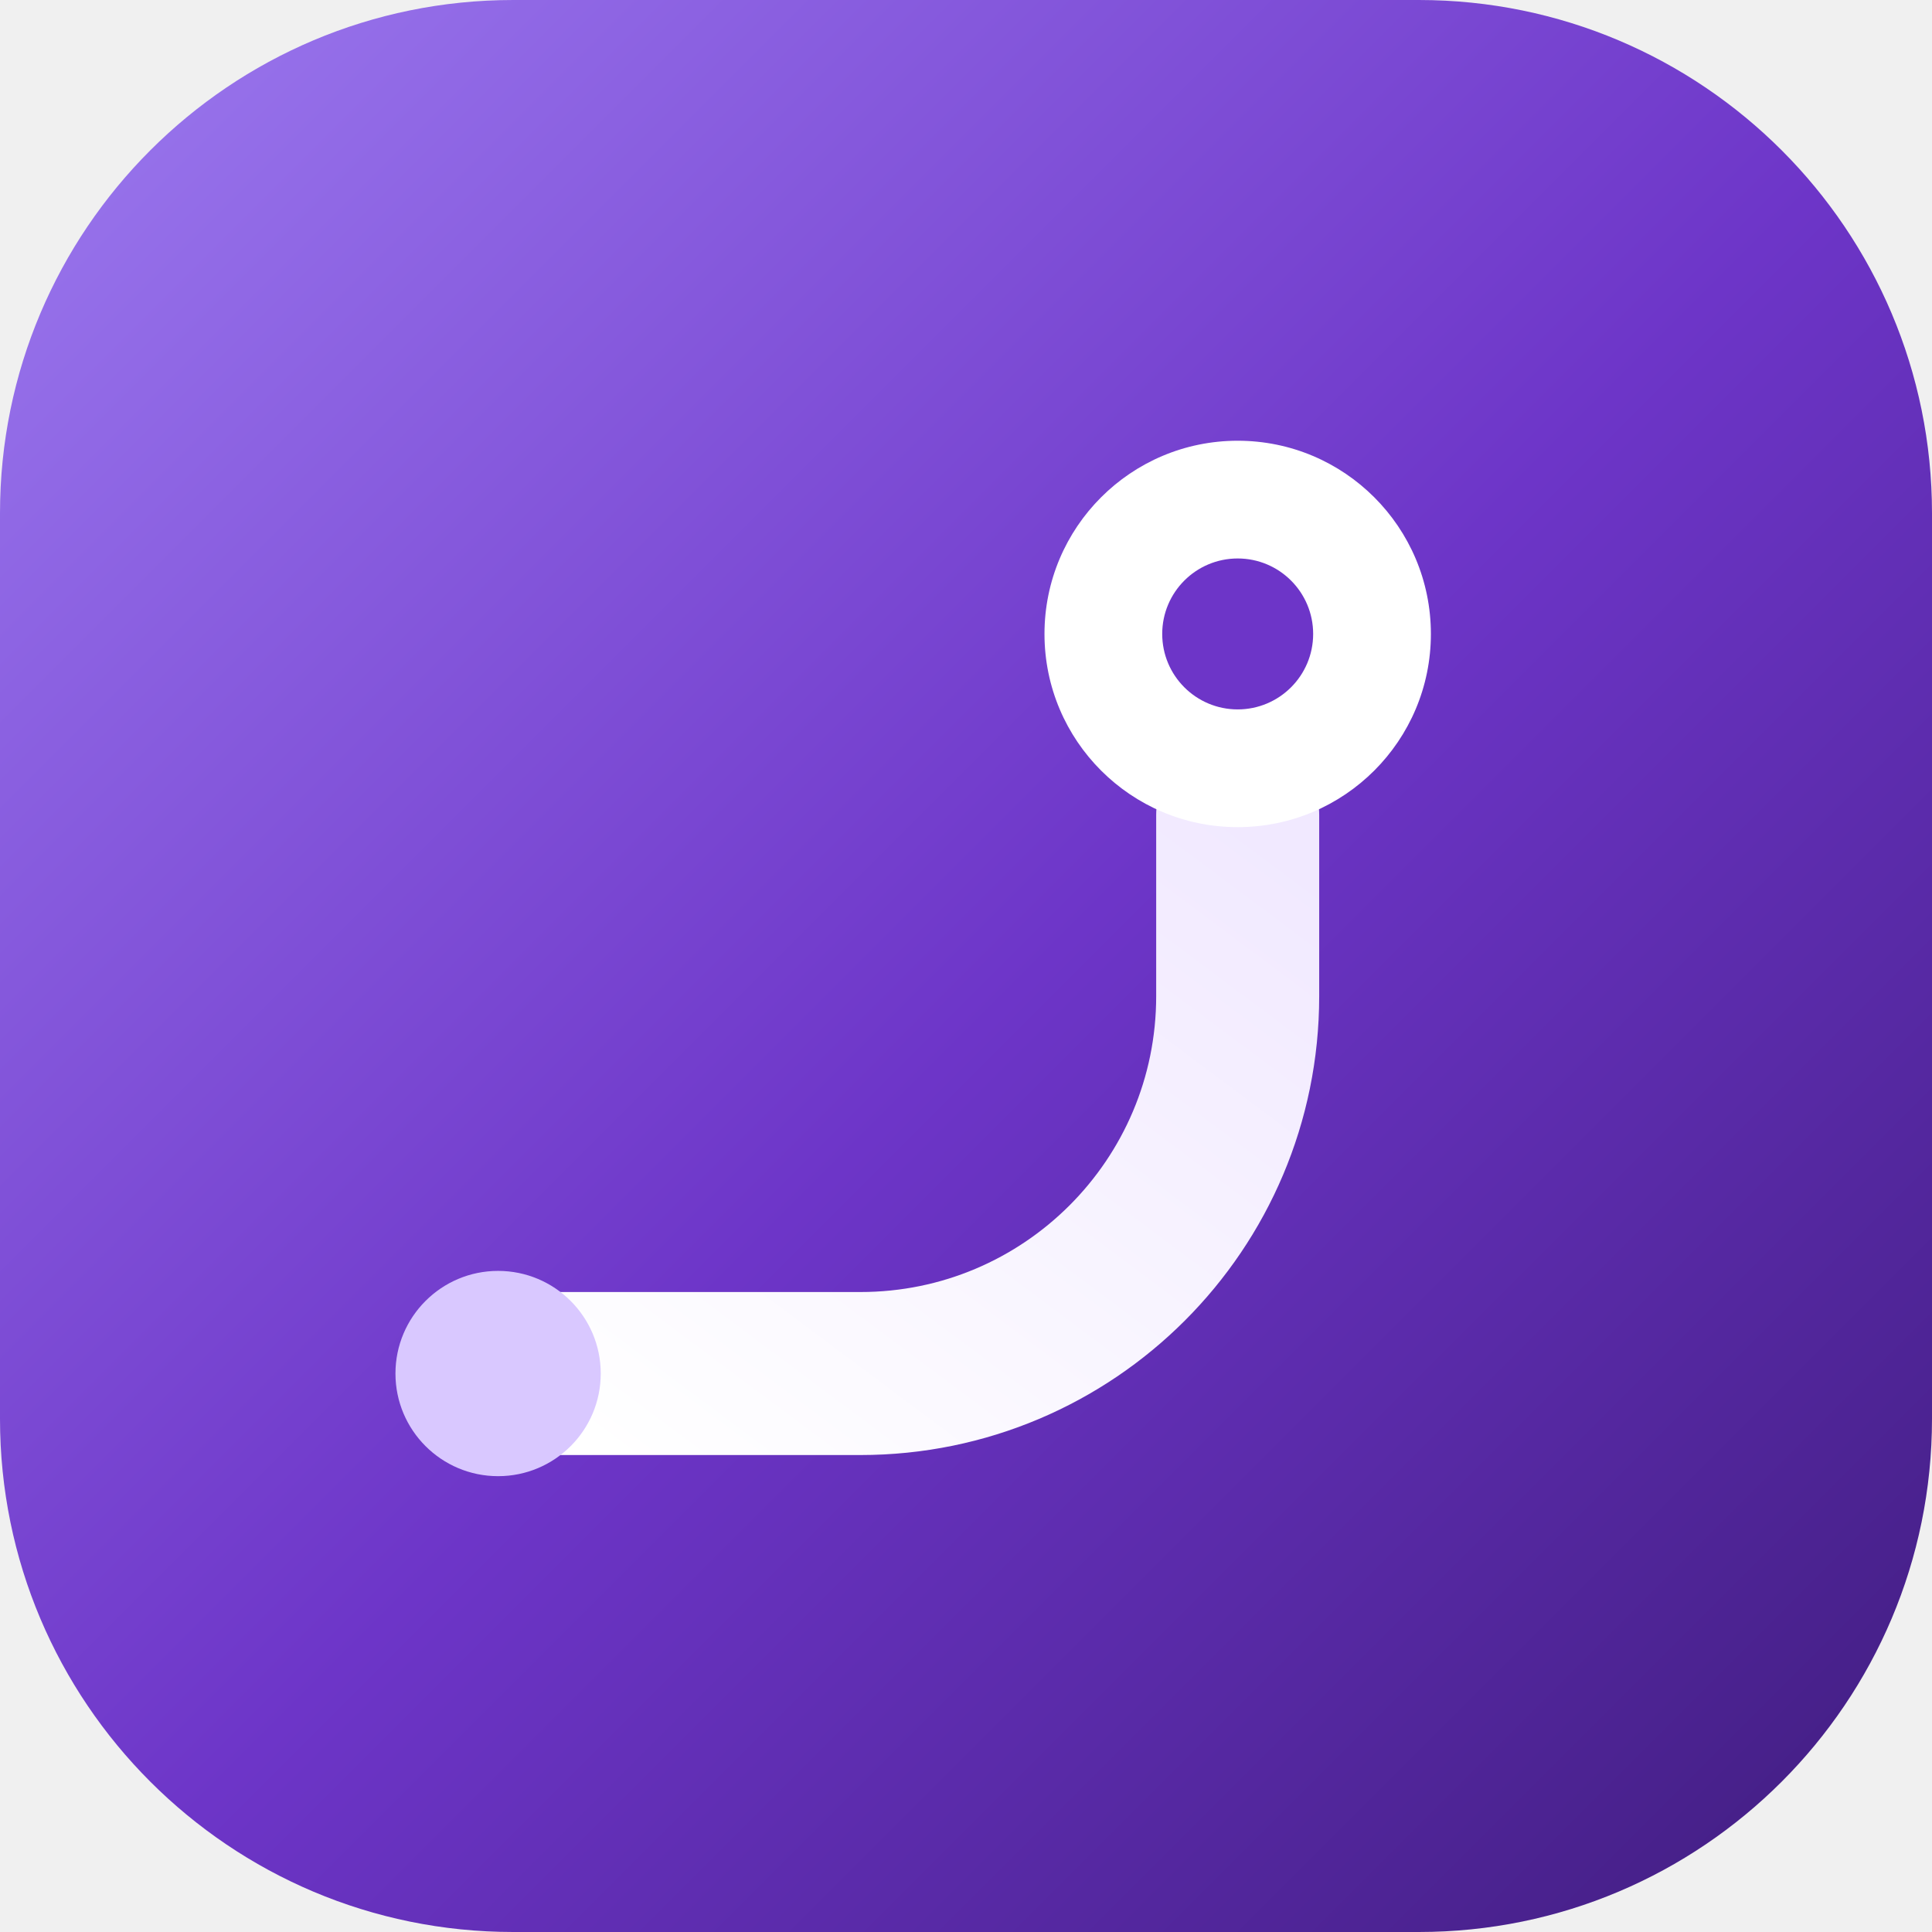
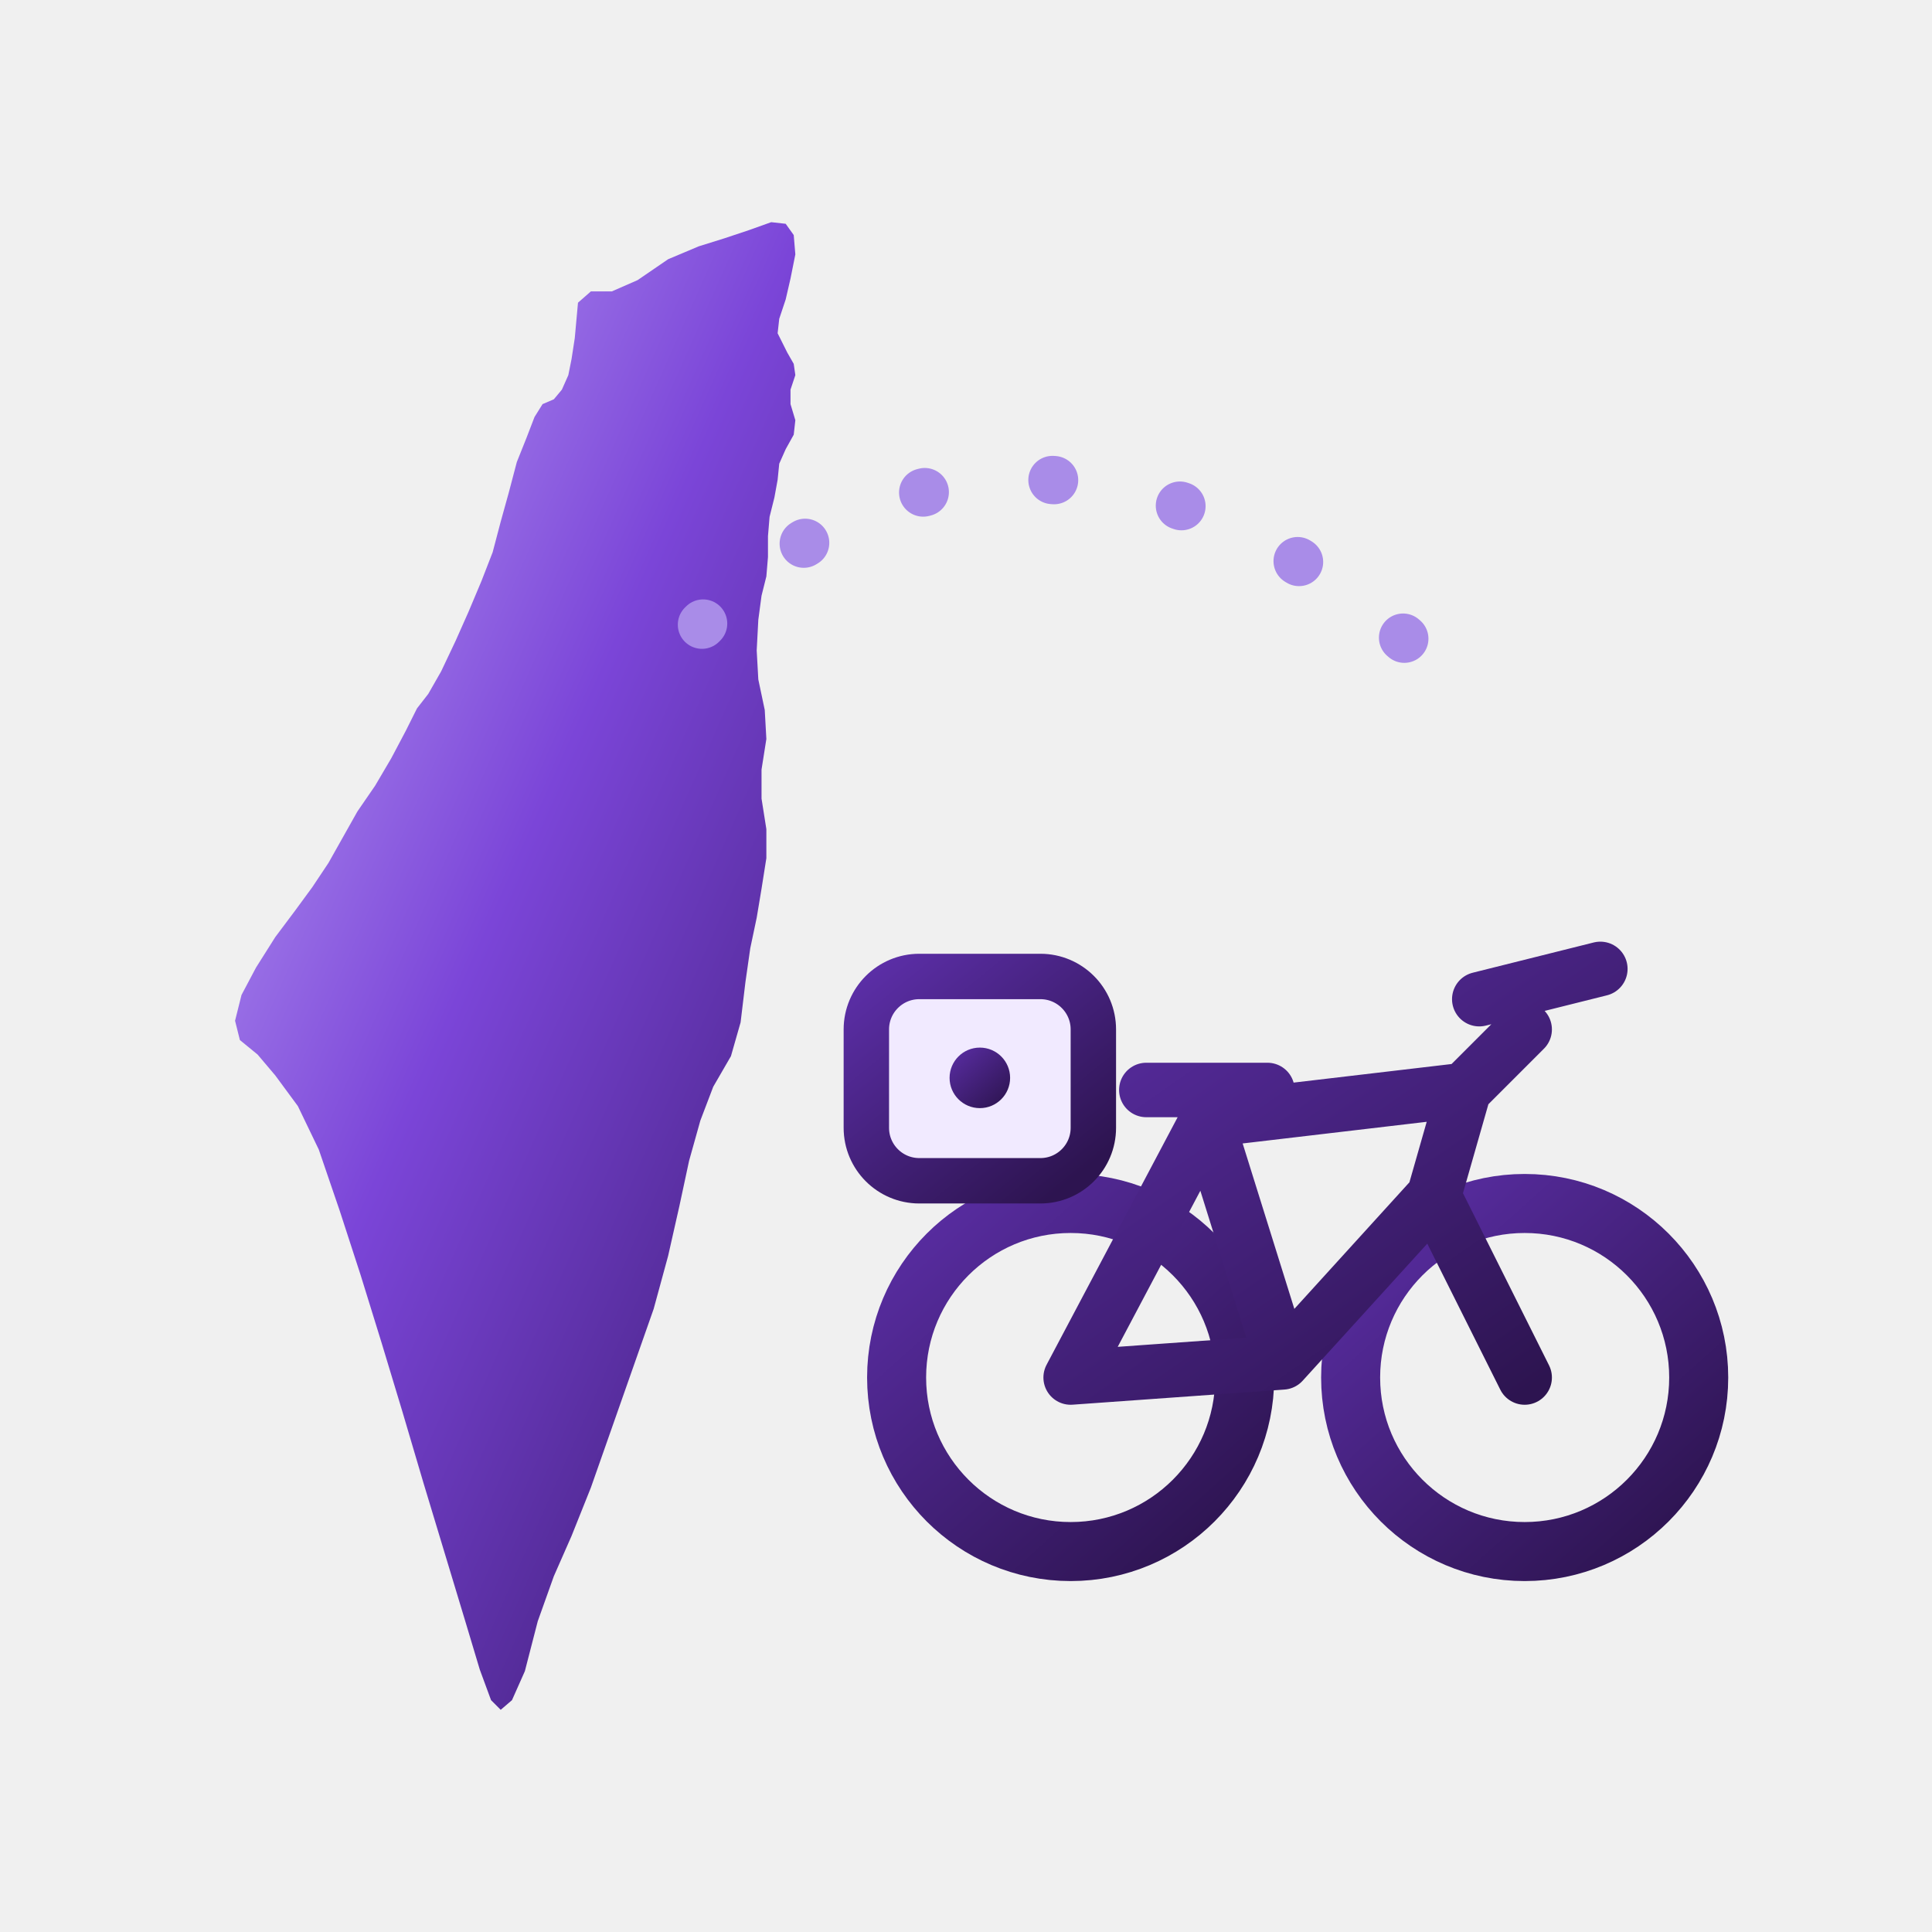
- <svg xmlns="http://www.w3.org/2000/svg" viewBox="0 0 64 64" role="img" aria-label="Waselni">
-   <defs>
-     <linearGradient id="waselni-bg" x1="0" y1="0" x2="1" y2="1">
-       <stop offset="0" stop-color="#9d7bf0" />
-       <stop offset="0.52" stop-color="#6d35c8" />
-       <stop offset="1" stop-color="#3f1c7d" />
-     </linearGradient>
-     <linearGradient id="waselni-route" x1="0" y1="1" x2="1" y2="0">
-       <stop offset="0" stop-color="#ffffff" />
-       <stop offset="1" stop-color="#f1e9ff" />
-     </linearGradient>
-   </defs>
-   <rect width="64" height="64" rx="17" fill="url(#waselni-bg)" />
-   <path d="M16.5 45.5h12a12.5 12.5 0 0 0 12.5-12.5v-6" fill="none" stroke="url(#waselni-route)" stroke-width="5.4" stroke-linecap="round" stroke-linejoin="round" />
-   <circle cx="16.5" cy="45.5" r="3.4" fill="#d9c8ff" />
-   <circle cx="41" cy="21" r="6.4" fill="#ffffff" />
-   <circle cx="41" cy="21" r="2.5" fill="#6d35c8" />
+ <svg xmlns="http://www.w3.org/2000/svg" viewBox="0 0 120 120" role="img" aria-label="Waselni">
+   <g transform="translate(-3.4 -2.2)">
+     <defs>
+       <linearGradient id="waselni-map" x1="0.1" y1="0" x2="0.95" y2="1">
+         <stop offset="0" stop-color="#bda3f7" />
+         <stop offset="0.45" stop-color="#7b45d8" />
+         <stop offset="1" stop-color="#3a1a6e" />
+       </linearGradient>
+       <linearGradient id="waselni-ink" x1="0" y1="0" x2="0.9" y2="1">
+         <stop offset="0" stop-color="#5b2ea6" />
+         <stop offset="1" stop-color="#2d1450" />
+       </linearGradient>
+     </defs>
+     <path fill="url(#waselni-map)" d="M40.1 20.3L41.4 20.3L43 19.6L44.9 18.3L46.8 17.5L48.4 17L49.9 16.5L51.3 16L52.2 16.1L52.7 16.8L52.8 18L52.5 19.5L52.2 20.8L51.8 22L51.7 22.9L52 23.5L52.3 24.1L52.7 24.8L52.8 25.5L52.5 26.4L52.5 27.3L52.8 28.3L52.7 29.2L52.2 30.1L51.8 31L51.7 32L51.5 33.1L51.2 34.3L51.1 35.5L51.1 36.8L51 38L50.7 39.2L50.5 40.7L50.4 42.6L50.5 44.4L50.9 46.3L51 48.1L50.7 50L50.7 51.8L51 53.7L51 55.5L50.7 57.4L50.4 59.2L50 61.1L49.7 63.2L49.4 65.7L48.8 67.8L47.7 69.7L46.9 71.8L46.2 74.3L45.6 77.1L44.9 80.2L44 83.5L42.7 87.2L41.4 90.9L40.1 94.6L38.9 97.6L37.8 100.1L36.8 102.9L36 106L35.2 107.8L34.5 108.4L33.9 107.8L33.2 105.9L32.3 102.9L31 98.6L29.7 94.3L28.4 89.9L27.1 85.6L25.8 81.4L24.5 77.4L23.2 73.6L21.9 70.9L20.5 69L19.4 67.7L18.3 66.8L18 65.6L18.4 64L19.3 62.3L20.5 60.4L21.7 58.8L22.8 57.3L23.8 55.8L24.7 54.2L25.6 52.6L26.7 51L27.7 49.3L28.6 47.6L29.3 46.2L30 45.3L30.8 43.9L31.7 42L32.5 40.2L33.3 38.3L34 36.5L34.5 34.6L35 32.8L35.5 30.9L36.1 29.4L36.6 28.1L37.1 27.3L37.8 27L38.3 26.4L38.7 25.5L38.9 24.5L39.1 23.2L39.2 22.1L39.3 21Z" />
+     <path fill="none" stroke="#a98ce8" stroke-width="3" stroke-linecap="round" stroke-dasharray="0.1 8" d="M47 41C61 27 79 30 94 45" />
+     <g transform="translate(84 84) scale(0.94) translate(-84 -84)">
+       <g fill="none" stroke="url(#waselni-ink)" stroke-width="3.6" stroke-linecap="round" stroke-linejoin="round">
+         <circle cx="69" cy="88" r="11.5" stroke-width="3.9" />
+         <circle cx="99" cy="88" r="11.5" stroke-width="3.9" />
+         <path d="M69 88 83 87 78 71 69 88M78 71 95 69M95 69 93 76M93 76 99 88M83 87 93 76M74 69 82 69M95 69 99 65M96 63 104 61" />
+       </g>
+       <rect x="55.5" y="61.5" width="15" height="13.5" rx="3.5" fill="#f1eaff" stroke="url(#waselni-ink)" stroke-width="3" />
+       <circle cx="63" cy="68.2" r="2" fill="url(#waselni-ink)" />
+     </g>
+   </g>
</svg>
